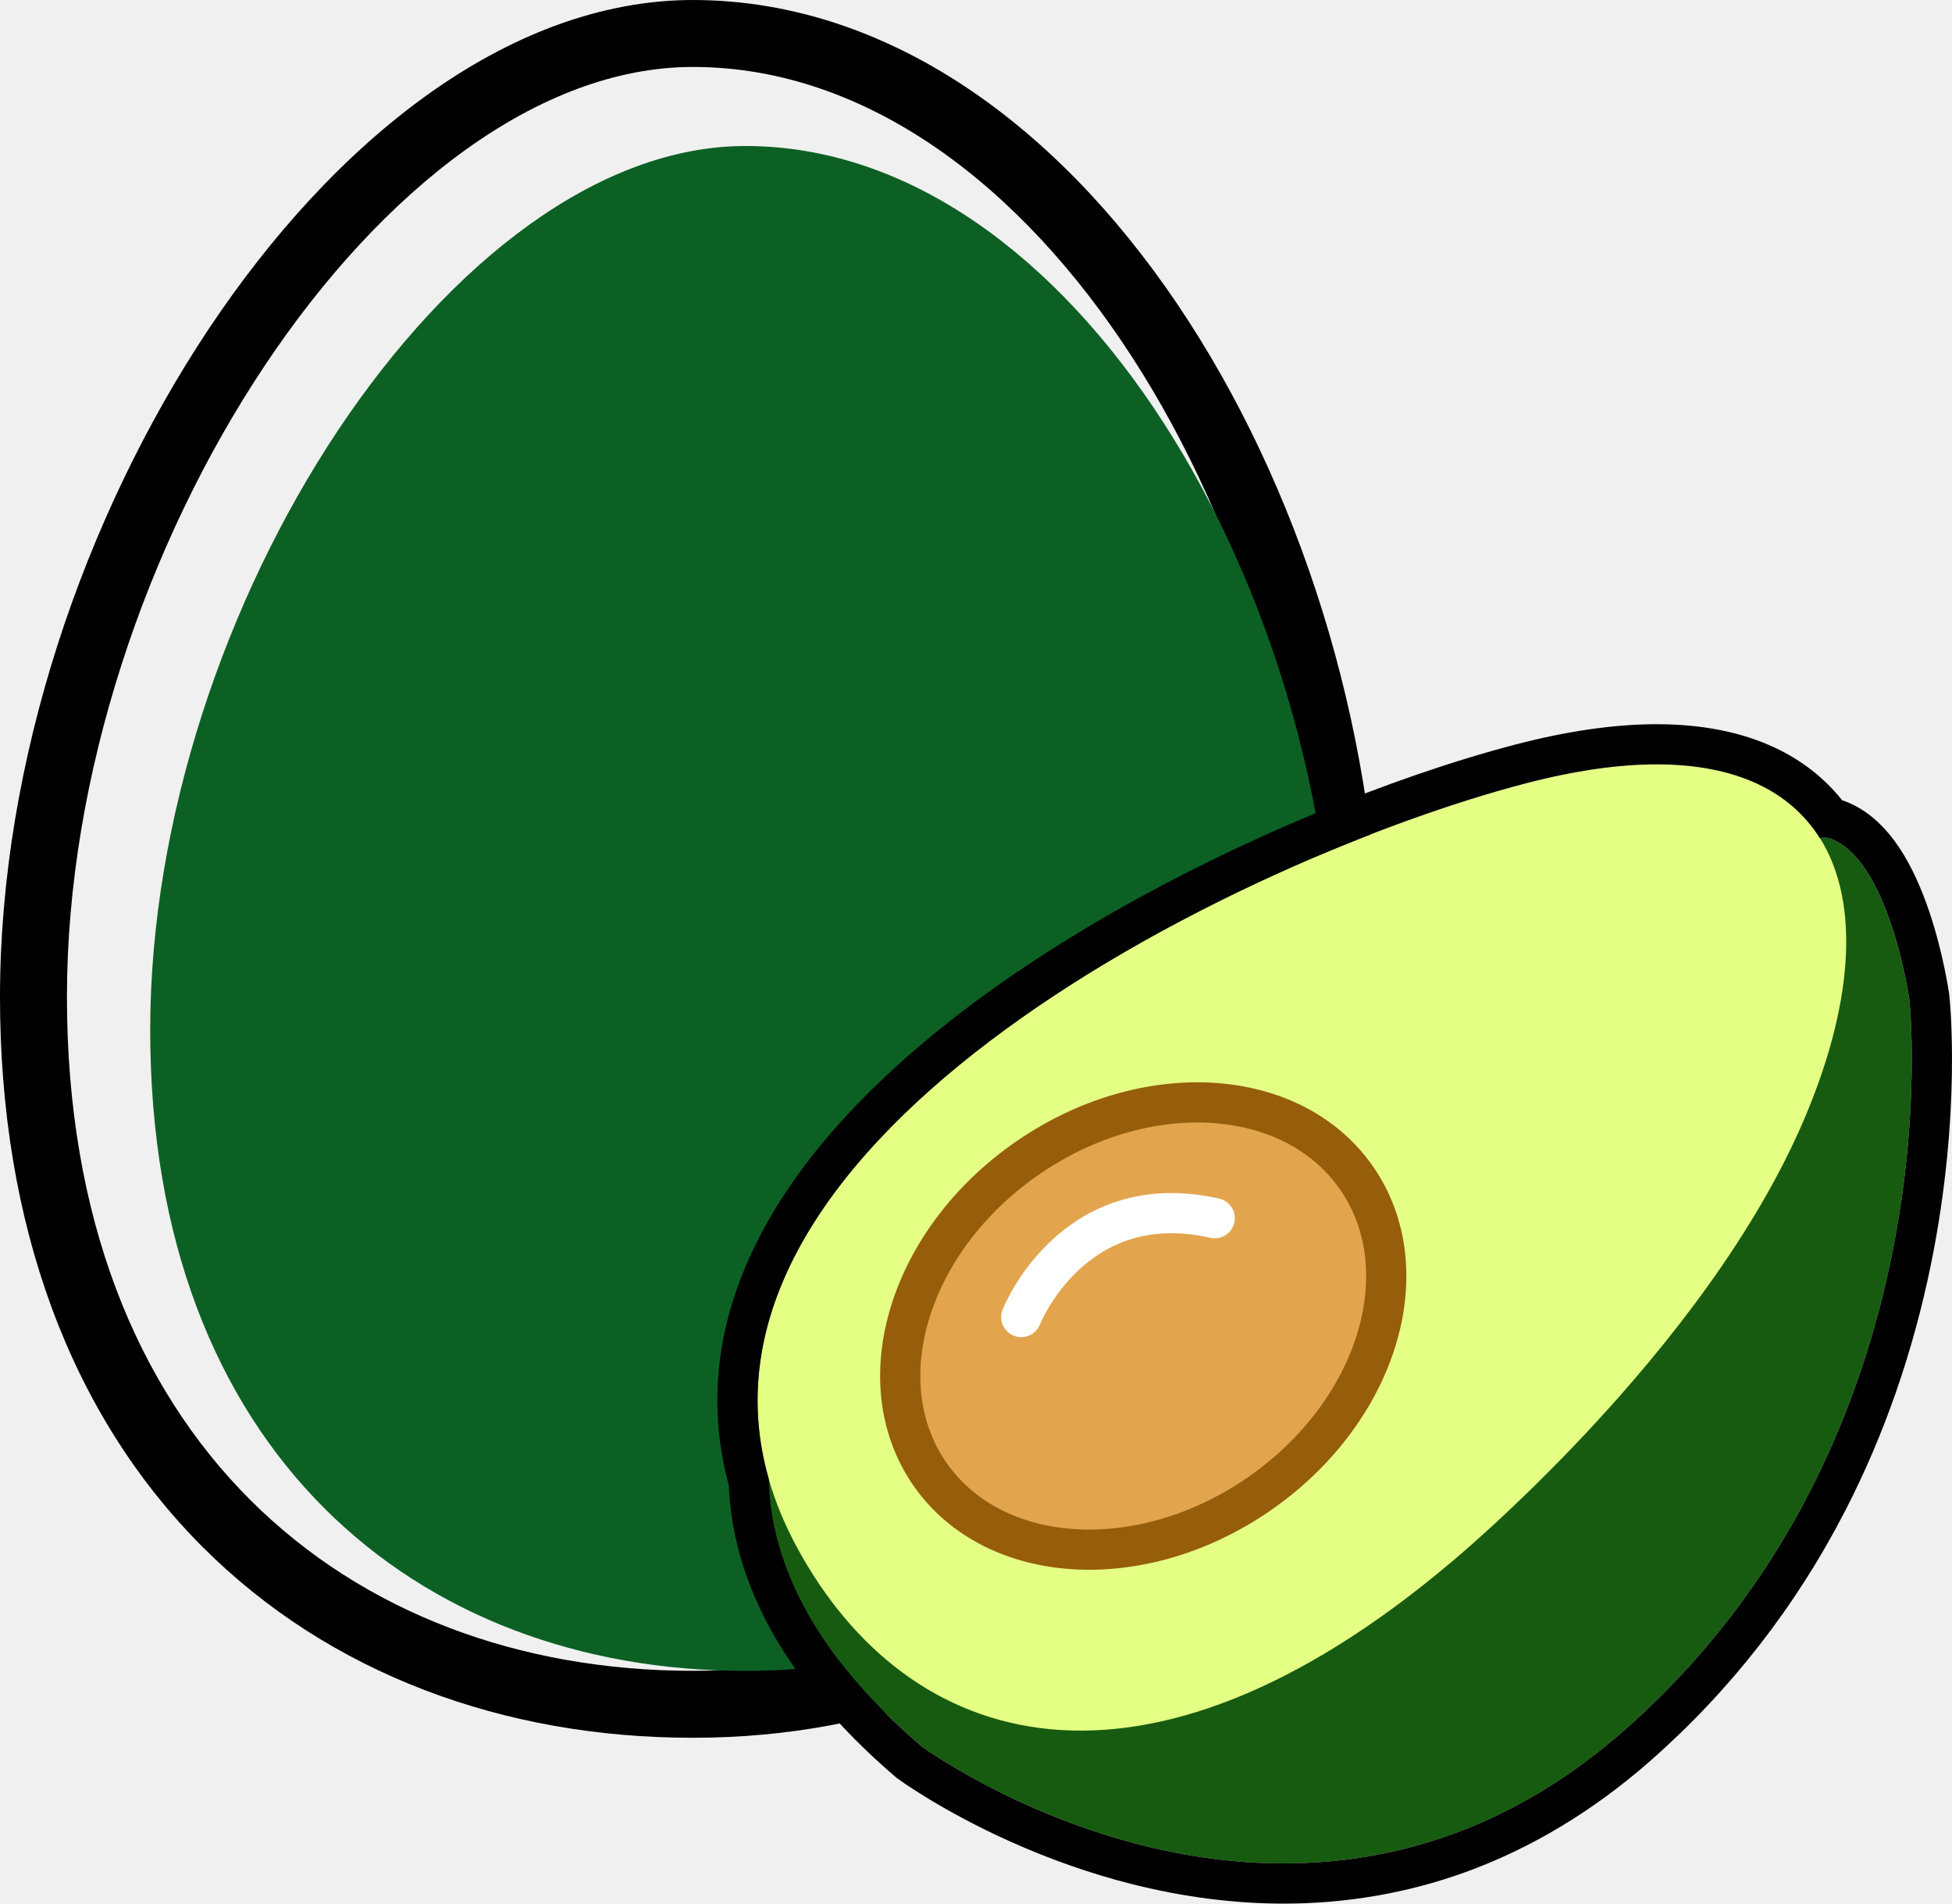
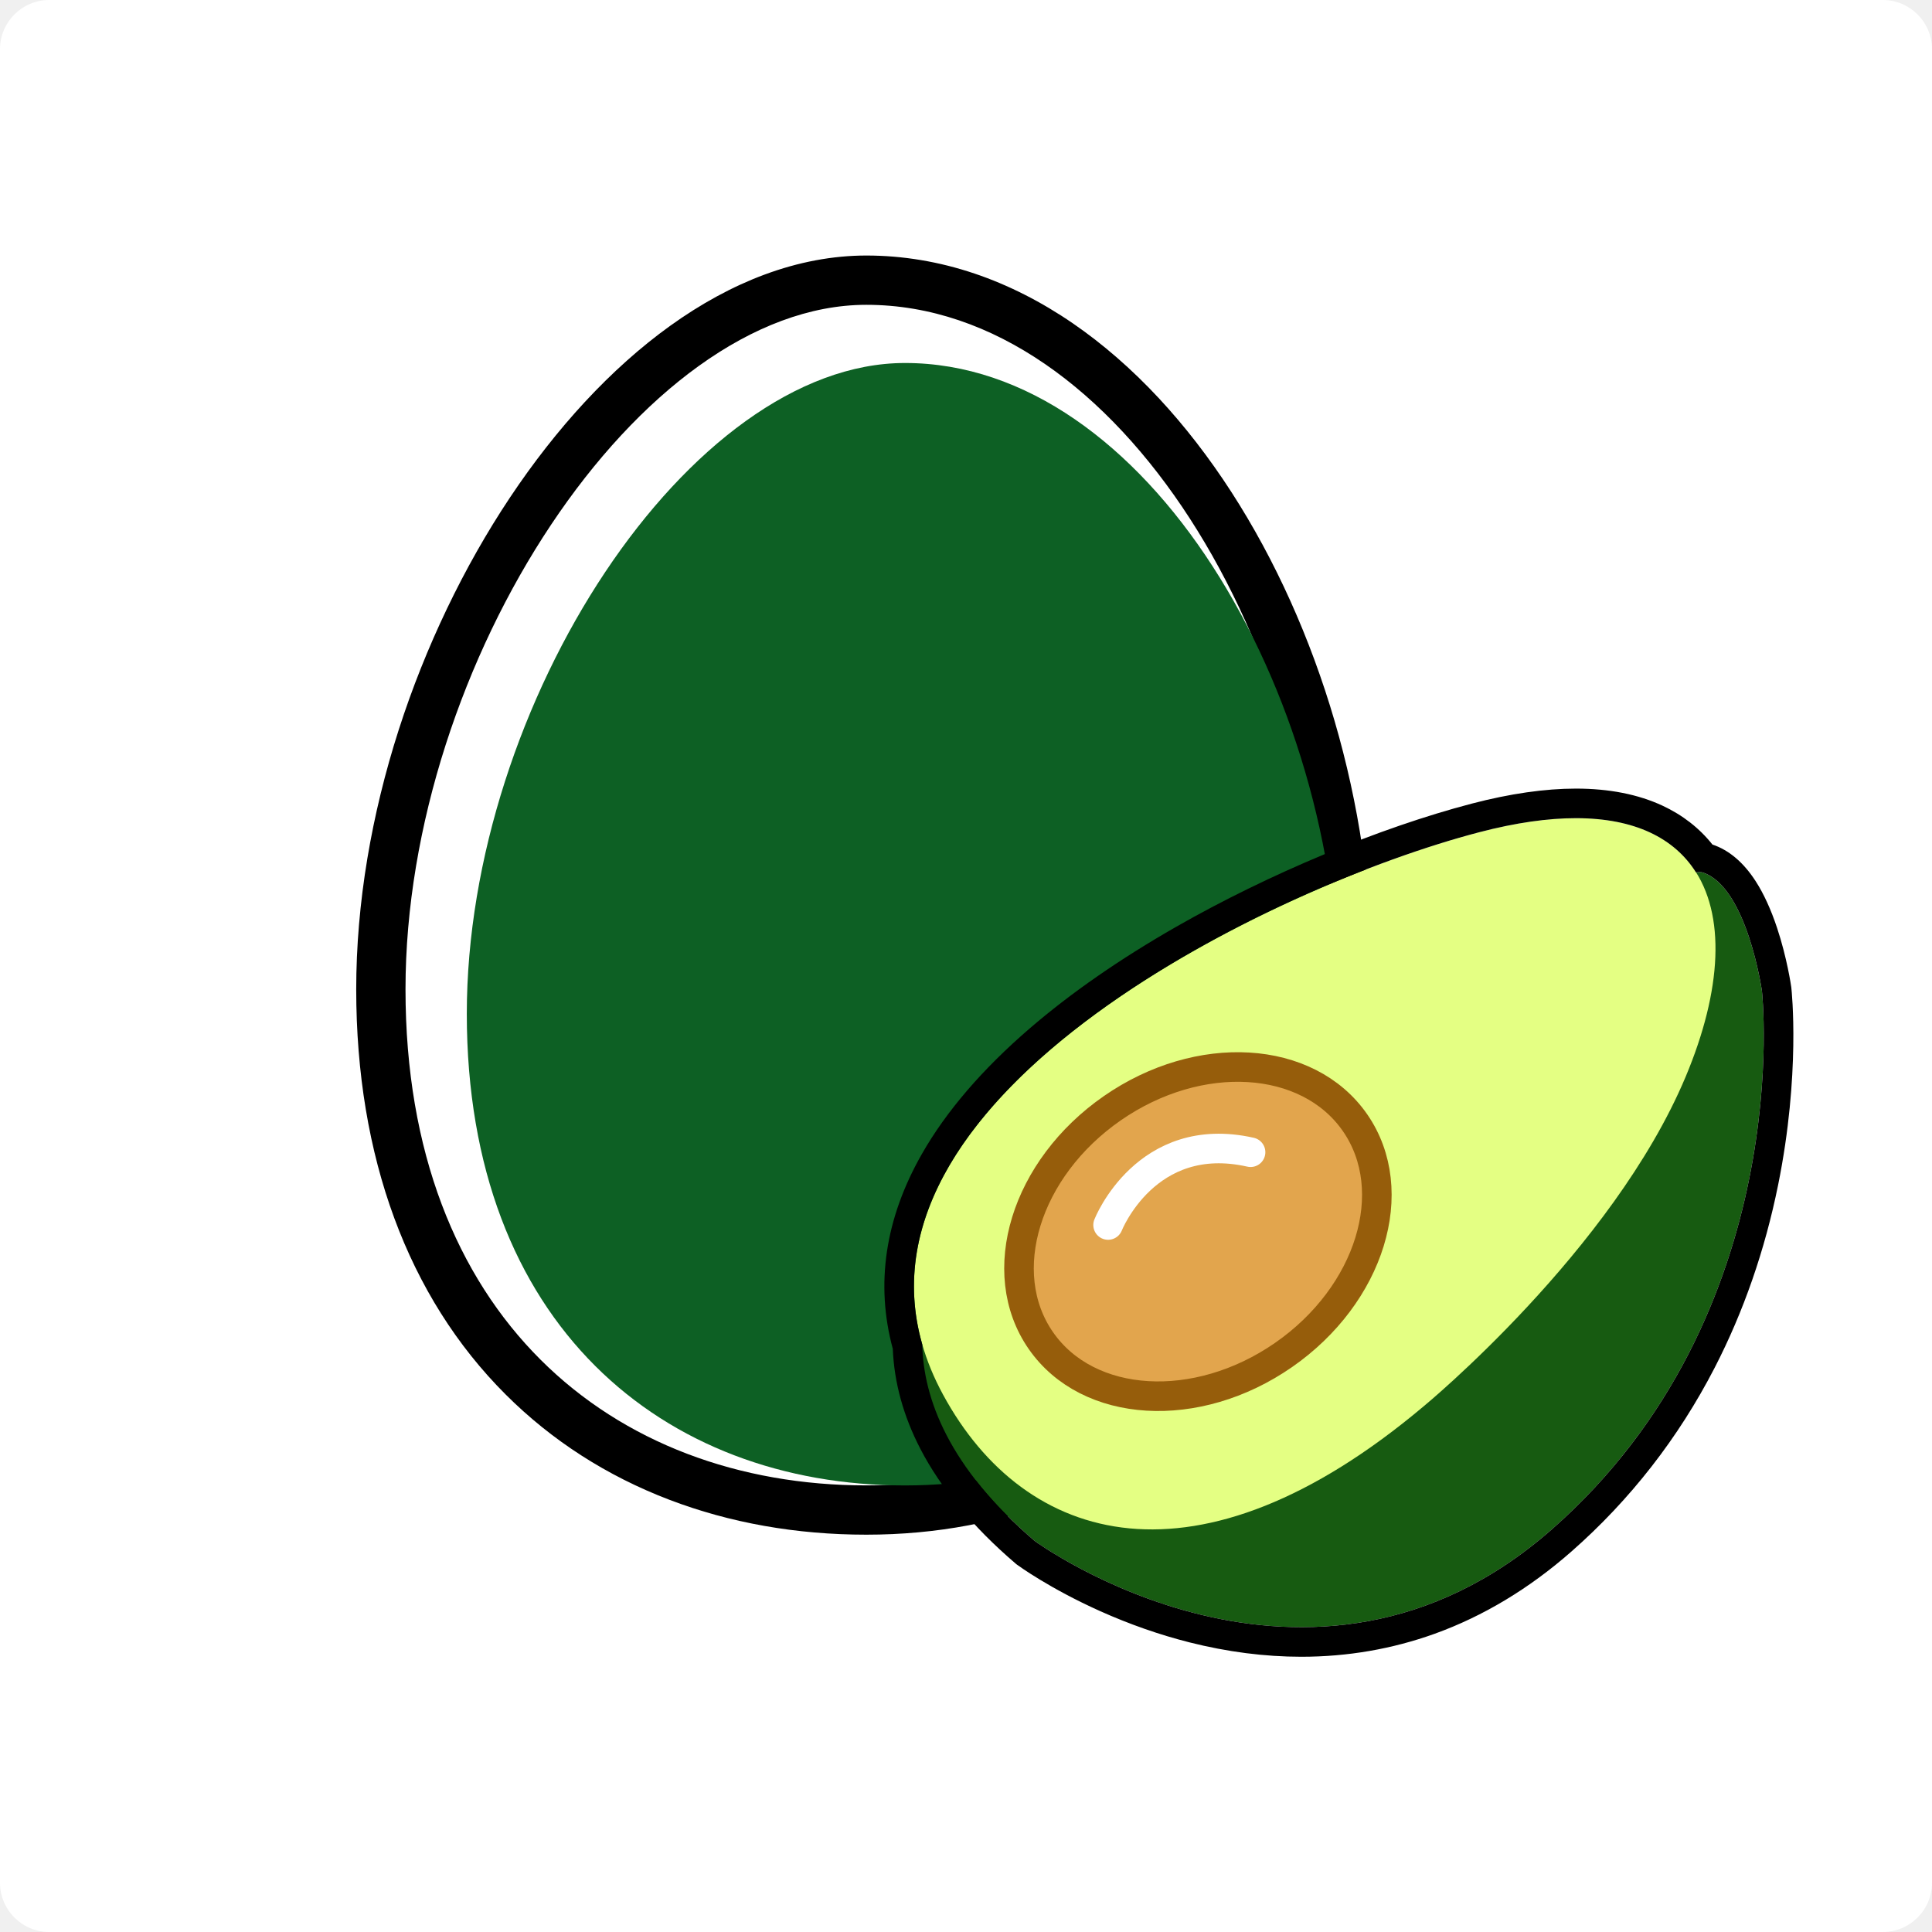
- <svg xmlns="http://www.w3.org/2000/svg" width="145.798" height="142.153" viewBox="0 0 145.798 142.153">
-   <g id="Group_1501" data-name="Group 1501" transform="translate(-423.033 -169.094)">
-     <g id="Group_1439" data-name="Group 1439" transform="translate(-13 71.586)">
-       <g id="Path_2241" data-name="Path 2241" transform="translate(0 0)" fill="none" stroke-miterlimit="10">
-         <path d="M534.087,170.724c0,33.08-20.48,51.554-46.3,51.554s-46.752-17.254-46.752-50.328,23.785-69.441,46.752-69.441C513.607,102.509,534.087,137.651,534.087,170.724Z" stroke="none" />
-         <path d="M 487.785 222.277 C 513.607 222.277 534.087 203.804 534.087 170.724 C 534.087 137.651 513.607 102.509 487.785 102.508 C 464.818 102.508 441.033 138.875 441.033 171.949 C 441.033 205.023 461.963 222.277 487.785 222.277 M 487.785 227.277 C 480.684 227.277 473.961 226.086 467.803 223.736 C 461.453 221.313 455.864 217.719 451.193 213.054 C 441.275 203.151 436.033 188.937 436.033 171.949 C 436.033 167.629 436.415 163.153 437.168 158.645 C 437.892 154.317 438.961 149.934 440.348 145.617 C 443.036 137.246 446.94 129.097 451.636 122.052 C 453.997 118.51 456.553 115.249 459.233 112.359 C 462.002 109.373 464.908 106.779 467.871 104.648 C 471.008 102.392 474.227 100.643 477.439 99.449 C 480.903 98.161 484.383 97.508 487.785 97.508 C 491.482 97.508 495.185 98.127 498.79 99.347 C 502.193 100.498 505.542 102.196 508.743 104.394 C 511.771 106.474 514.697 109.02 517.44 111.963 C 520.071 114.786 522.553 117.995 524.819 121.501 C 527.028 124.92 529.042 128.639 530.804 132.554 C 532.553 136.438 534.06 140.528 535.282 144.709 C 536.516 148.926 537.464 153.252 538.103 157.565 C 538.756 161.98 539.087 166.407 539.087 170.724 C 539.087 179.345 537.773 187.325 535.182 194.445 C 532.668 201.351 528.986 207.377 524.237 212.356 C 519.608 217.211 514.074 220.963 507.79 223.508 C 501.616 226.009 494.885 227.277 487.785 227.277 Z" stroke="none" fill="#000" />
+ <svg xmlns="http://www.w3.org/2000/svg" width="196" height="196" viewBox="0 0 196 196">
+   <g id="Group_1957" data-name="Group 1957" transform="translate(-781 -166)">
+     <g id="Group_1865" data-name="Group 1865" transform="translate(12579 3499)">
+       <g id="Group_1860" data-name="Group 1860" transform="translate(137 -455)">
+         <g id="Group_1856" data-name="Group 1856" transform="translate(-11968 -2947)">
+           <rect id="Rectangle_1253" data-name="Rectangle 1253" width="196" height="196" rx="5" transform="translate(33 69)" fill="#fff" />
+         </g>
      </g>
-       <path id="Path_2242" data-name="Path 2242" d="M534.6,172.2c0,31.446-19.47,49.016-44.02,49.016s-44.452-16.4-44.452-47.85,22.613-66.021,44.452-66.021C515.128,107.339,534.6,140.751,534.6,172.2Z" transform="translate(1.124 1.066)" fill="#0d6024" />
-       <g id="Group_862" data-name="Group 862" transform="translate(492.615 154.588)">
-         <path id="Path_2243" data-name="Path 2243" d="M495.384,217.508s27.857,20.445,52.464-1.169c24.96-21.924,21.319-54.625,21.319-54.625s-1.5-10.542-6-12.016S487.5,186.23,487.5,186.23,475.648,200.6,495.384,217.508Z" transform="translate(-483.14 -144.184)" fill="#175b11" />
-         <path id="Path_2244" data-name="Path 2244" d="M535.021,204.82s19.151-15.755,26.557-33.412,1.532-30.68-20.938-24.806-69.578,29.109-54.389,57.07C494.549,218.95,512.083,224.142,535.021,204.82Z" transform="translate(-483.291 -145.173)" fill="#e4ff83" />
-         <ellipse id="Ellipse_171" data-name="Ellipse 171" cx="19.388" cy="15.231" rx="19.388" ry="15.231" transform="matrix(0.822, -0.57, 0.57, 0.822, 4.19, 40.474)" fill="#e2a54d" stroke="#965d0b" stroke-miterlimit="10" stroke-width="3" />
-         <path id="Path_2245" data-name="Path 2245" d="M499.425,180.387s3.848-9.776,14.454-7.383" transform="translate(-479.73 -139.115)" fill="none" stroke="#fff" stroke-linecap="round" stroke-miterlimit="10" stroke-width="3" />
-       </g>
-       <g id="Path_3762" data-name="Path 3762" transform="translate(9.325 9.415)" fill="none" stroke-miterlimit="10">
-         <path d="M569.317,162.7s-1.5-10.542-6-12.016a1.711,1.711,0,0,0-.7-.012c-3.205-5.09-10.374-7.109-21.987-4.075-21.083,5.511-63.855,26.308-56.508,51.95.121,5.466,2.659,12.456,11.4,19.947,0,0,27.857,20.445,52.464-1.169C572.959,195.4,569.317,162.7,569.317,162.7Z" stroke="none" />
-         <path d="M 550.447 145.173 C 547.623 145.173 544.359 145.627 540.639 146.599 C 519.556 152.11 476.783 172.907 484.13 198.549 C 484.251 204.015 486.789 211.005 495.534 218.496 C 495.534 218.496 523.391 238.941 547.998 217.327 C 572.959 195.401 569.317 162.702 569.317 162.702 C 569.317 162.702 567.817 152.16 563.321 150.686 C 563.168 150.634 562.93 150.634 562.626 150.673 C 560.447 147.214 556.438 145.173 550.447 145.173 M 550.447 142.173 C 553.808 142.173 556.764 142.756 559.233 143.906 C 561.27 144.856 562.967 146.178 564.295 147.848 C 565.973 148.41 567.447 149.657 568.674 151.557 C 569.495 152.827 570.228 154.423 570.852 156.301 C 571.863 159.341 572.271 162.161 572.287 162.279 L 572.299 162.37 C 572.338 162.723 573.235 171.141 570.958 182.387 C 569.62 188.996 567.456 195.23 564.526 200.916 C 560.849 208.051 555.955 214.331 549.978 219.581 C 545.704 223.335 541.041 226.138 536.121 227.912 C 531.823 229.461 527.271 230.246 522.591 230.246 C 518.891 230.246 515.073 229.755 511.243 228.787 C 508.203 228.019 505.146 226.949 502.158 225.608 C 497.055 223.317 493.891 221.012 493.759 220.915 L 493.668 220.848 L 493.582 220.774 C 489.258 217.07 486.011 213.156 483.934 209.142 C 482.218 205.826 481.28 202.418 481.143 199.005 C 479.368 192.441 480.36 185.793 484.095 179.239 C 486.561 174.912 490.245 170.624 495.044 166.493 C 499.202 162.913 504.189 159.453 509.866 156.208 C 519.282 150.825 530.503 146.148 539.88 143.696 C 543.748 142.685 547.303 142.173 550.447 142.173 Z" stroke="none" fill="#000" />
+     </g>
+     <g id="Group_1895" data-name="Group 1895" transform="translate(394.105 22.829)">
+       <g id="Group_1439" data-name="Group 1439" transform="translate(-13 71.586)">
+         <g id="Path_2241" data-name="Path 2241" transform="translate(0 0)" fill="none" stroke-miterlimit="10">
+           <path d="M534.087,170.724c0,33.08-20.48,51.554-46.3,51.554s-46.752-17.254-46.752-50.328,23.785-69.441,46.752-69.441C513.607,102.509,534.087,137.651,534.087,170.724Z" stroke="none" />
+           <path d="M 487.785 222.277 C 513.607 222.277 534.087 203.804 534.087 170.724 C 534.087 137.651 513.607 102.509 487.785 102.508 C 464.818 102.508 441.033 138.875 441.033 171.949 C 441.033 205.023 461.963 222.277 487.785 222.277 M 487.785 227.277 C 480.684 227.277 473.961 226.086 467.803 223.736 C 461.453 221.313 455.864 217.719 451.193 213.054 C 441.275 203.151 436.033 188.937 436.033 171.949 C 436.033 167.629 436.415 163.153 437.168 158.645 C 437.892 154.317 438.961 149.934 440.348 145.617 C 443.036 137.246 446.94 129.097 451.636 122.052 C 453.997 118.51 456.553 115.249 459.233 112.359 C 462.002 109.373 464.908 106.779 467.871 104.648 C 471.008 102.392 474.227 100.643 477.439 99.449 C 480.903 98.161 484.383 97.508 487.785 97.508 C 491.482 97.508 495.185 98.127 498.79 99.347 C 502.193 100.498 505.542 102.196 508.743 104.394 C 511.771 106.474 514.697 109.02 517.44 111.963 C 520.071 114.786 522.553 117.995 524.819 121.501 C 527.028 124.92 529.042 128.639 530.804 132.554 C 532.553 136.438 534.06 140.528 535.282 144.709 C 536.516 148.926 537.464 153.252 538.103 157.565 C 538.756 161.98 539.087 166.407 539.087 170.724 C 539.087 179.345 537.773 187.325 535.182 194.445 C 532.668 201.351 528.986 207.377 524.237 212.356 C 519.608 217.211 514.074 220.963 507.79 223.508 C 501.616 226.009 494.885 227.277 487.785 227.277 Z" stroke="none" fill="#000" />
+         </g>
+         <path id="Path_2242" data-name="Path 2242" d="M534.6,172.2c0,31.446-19.47,49.016-44.02,49.016s-44.452-16.4-44.452-47.85,22.613-66.021,44.452-66.021C515.128,107.339,534.6,140.751,534.6,172.2Z" transform="translate(1.124 1.066)" fill="#0d6024" />
+         <g id="Group_862" data-name="Group 862" transform="translate(492.615 154.588)">
+           <path id="Path_2243" data-name="Path 2243" d="M495.384,217.508s27.857,20.445,52.464-1.169c24.96-21.924,21.319-54.625,21.319-54.625s-1.5-10.542-6-12.016S487.5,186.23,487.5,186.23,475.648,200.6,495.384,217.508Z" transform="translate(-483.14 -144.184)" fill="#175b11" />
+           <path id="Path_2244" data-name="Path 2244" d="M535.021,204.82s19.151-15.755,26.557-33.412,1.532-30.68-20.938-24.806-69.578,29.109-54.389,57.07C494.549,218.95,512.083,224.142,535.021,204.82Z" transform="translate(-483.291 -145.173)" fill="#e4ff83" />
+           <ellipse id="Ellipse_171" data-name="Ellipse 171" cx="19.388" cy="15.231" rx="19.388" ry="15.231" transform="matrix(0.822, -0.57, 0.57, 0.822, 4.19, 40.474)" fill="#e2a54d" stroke="#965d0b" stroke-miterlimit="10" stroke-width="3" />
+           <path id="Path_2245" data-name="Path 2245" d="M499.425,180.387s3.848-9.776,14.454-7.383" transform="translate(-479.73 -139.115)" fill="none" stroke="#fff" stroke-linecap="round" stroke-miterlimit="10" stroke-width="3" />
+         </g>
+         <g id="Path_3762" data-name="Path 3762" transform="translate(9.325 9.415)" fill="none" stroke-miterlimit="10">
+           <path d="M569.317,162.7s-1.5-10.542-6-12.016a1.711,1.711,0,0,0-.7-.012c-3.205-5.09-10.374-7.109-21.987-4.075-21.083,5.511-63.855,26.308-56.508,51.95.121,5.466,2.659,12.456,11.4,19.947,0,0,27.857,20.445,52.464-1.169C572.959,195.4,569.317,162.7,569.317,162.7Z" stroke="none" />
+           <path d="M 550.447 145.173 C 547.623 145.173 544.359 145.627 540.639 146.599 C 519.556 152.11 476.783 172.907 484.13 198.549 C 484.251 204.015 486.789 211.005 495.534 218.496 C 495.534 218.496 523.391 238.941 547.998 217.327 C 572.959 195.401 569.317 162.702 569.317 162.702 C 569.317 162.702 567.817 152.16 563.321 150.686 C 563.168 150.634 562.93 150.634 562.626 150.673 C 560.447 147.214 556.438 145.173 550.447 145.173 M 550.447 142.173 C 553.808 142.173 556.764 142.756 559.233 143.906 C 561.27 144.856 562.967 146.178 564.295 147.848 C 565.973 148.41 567.447 149.657 568.674 151.557 C 569.495 152.827 570.228 154.423 570.852 156.301 C 571.863 159.341 572.271 162.161 572.287 162.279 L 572.299 162.37 C 572.338 162.723 573.235 171.141 570.958 182.387 C 569.62 188.996 567.456 195.23 564.526 200.916 C 560.849 208.051 555.955 214.331 549.978 219.581 C 545.704 223.335 541.041 226.138 536.121 227.912 C 531.823 229.461 527.271 230.246 522.591 230.246 C 518.891 230.246 515.073 229.755 511.243 228.787 C 508.203 228.019 505.146 226.949 502.158 225.608 C 497.055 223.317 493.891 221.012 493.759 220.915 L 493.668 220.848 L 493.582 220.774 C 489.258 217.07 486.011 213.156 483.934 209.142 C 482.218 205.826 481.28 202.418 481.143 199.005 C 479.368 192.441 480.36 185.793 484.095 179.239 C 486.561 174.912 490.245 170.624 495.044 166.493 C 499.202 162.913 504.189 159.453 509.866 156.208 C 519.282 150.825 530.503 146.148 539.88 143.696 C 543.748 142.685 547.303 142.173 550.447 142.173 Z" stroke="none" fill="#000" />
+         </g>
      </g>
    </g>
  </g>
</svg>
